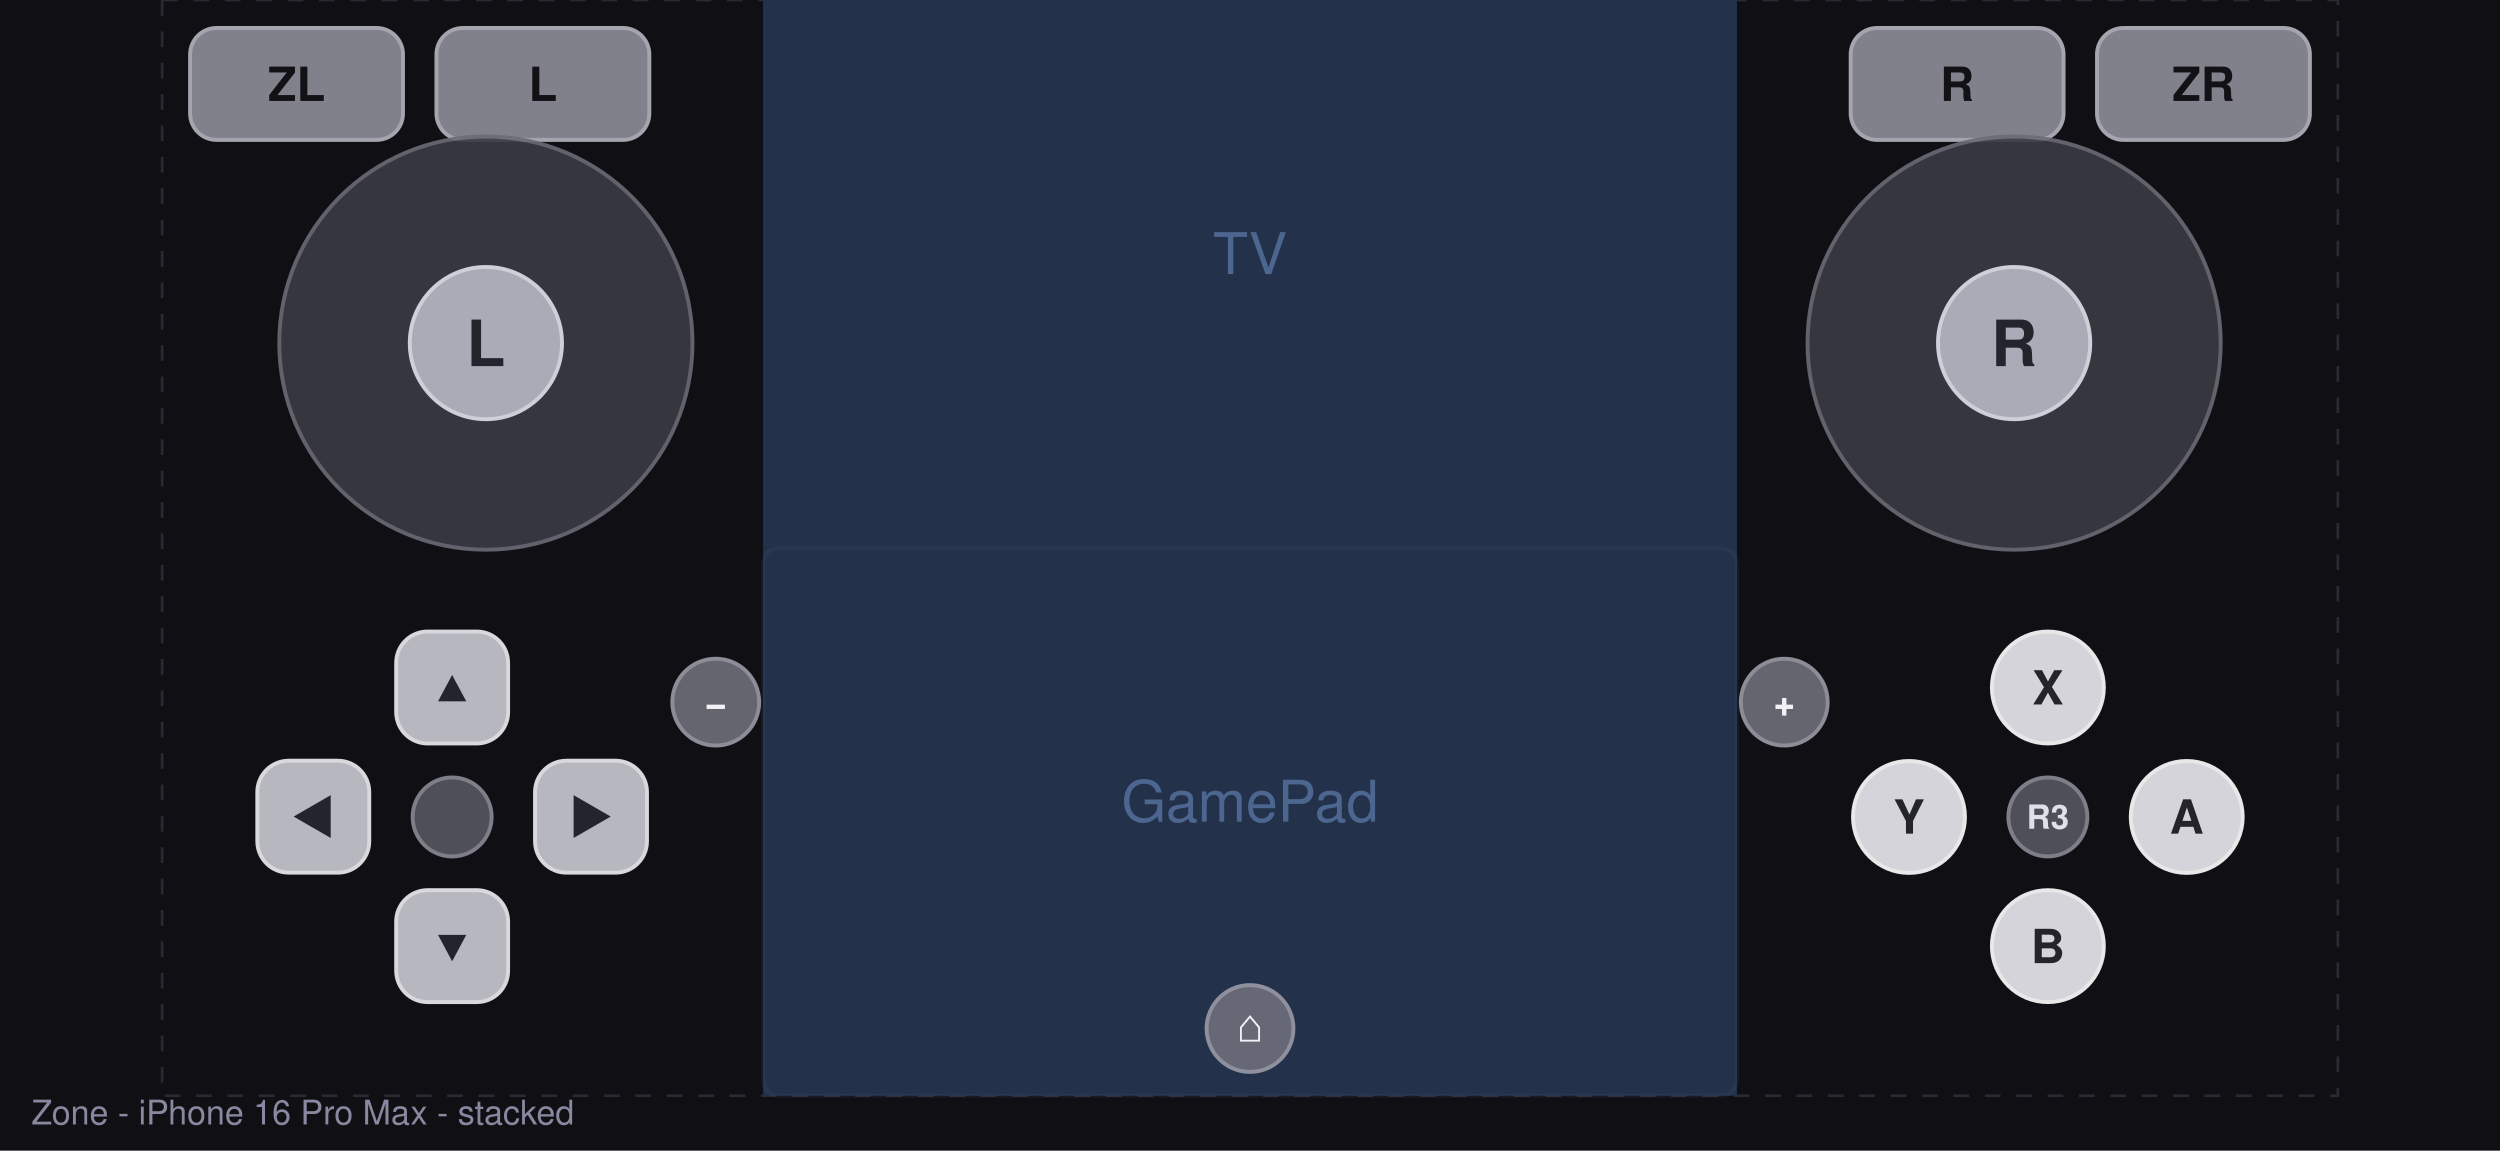
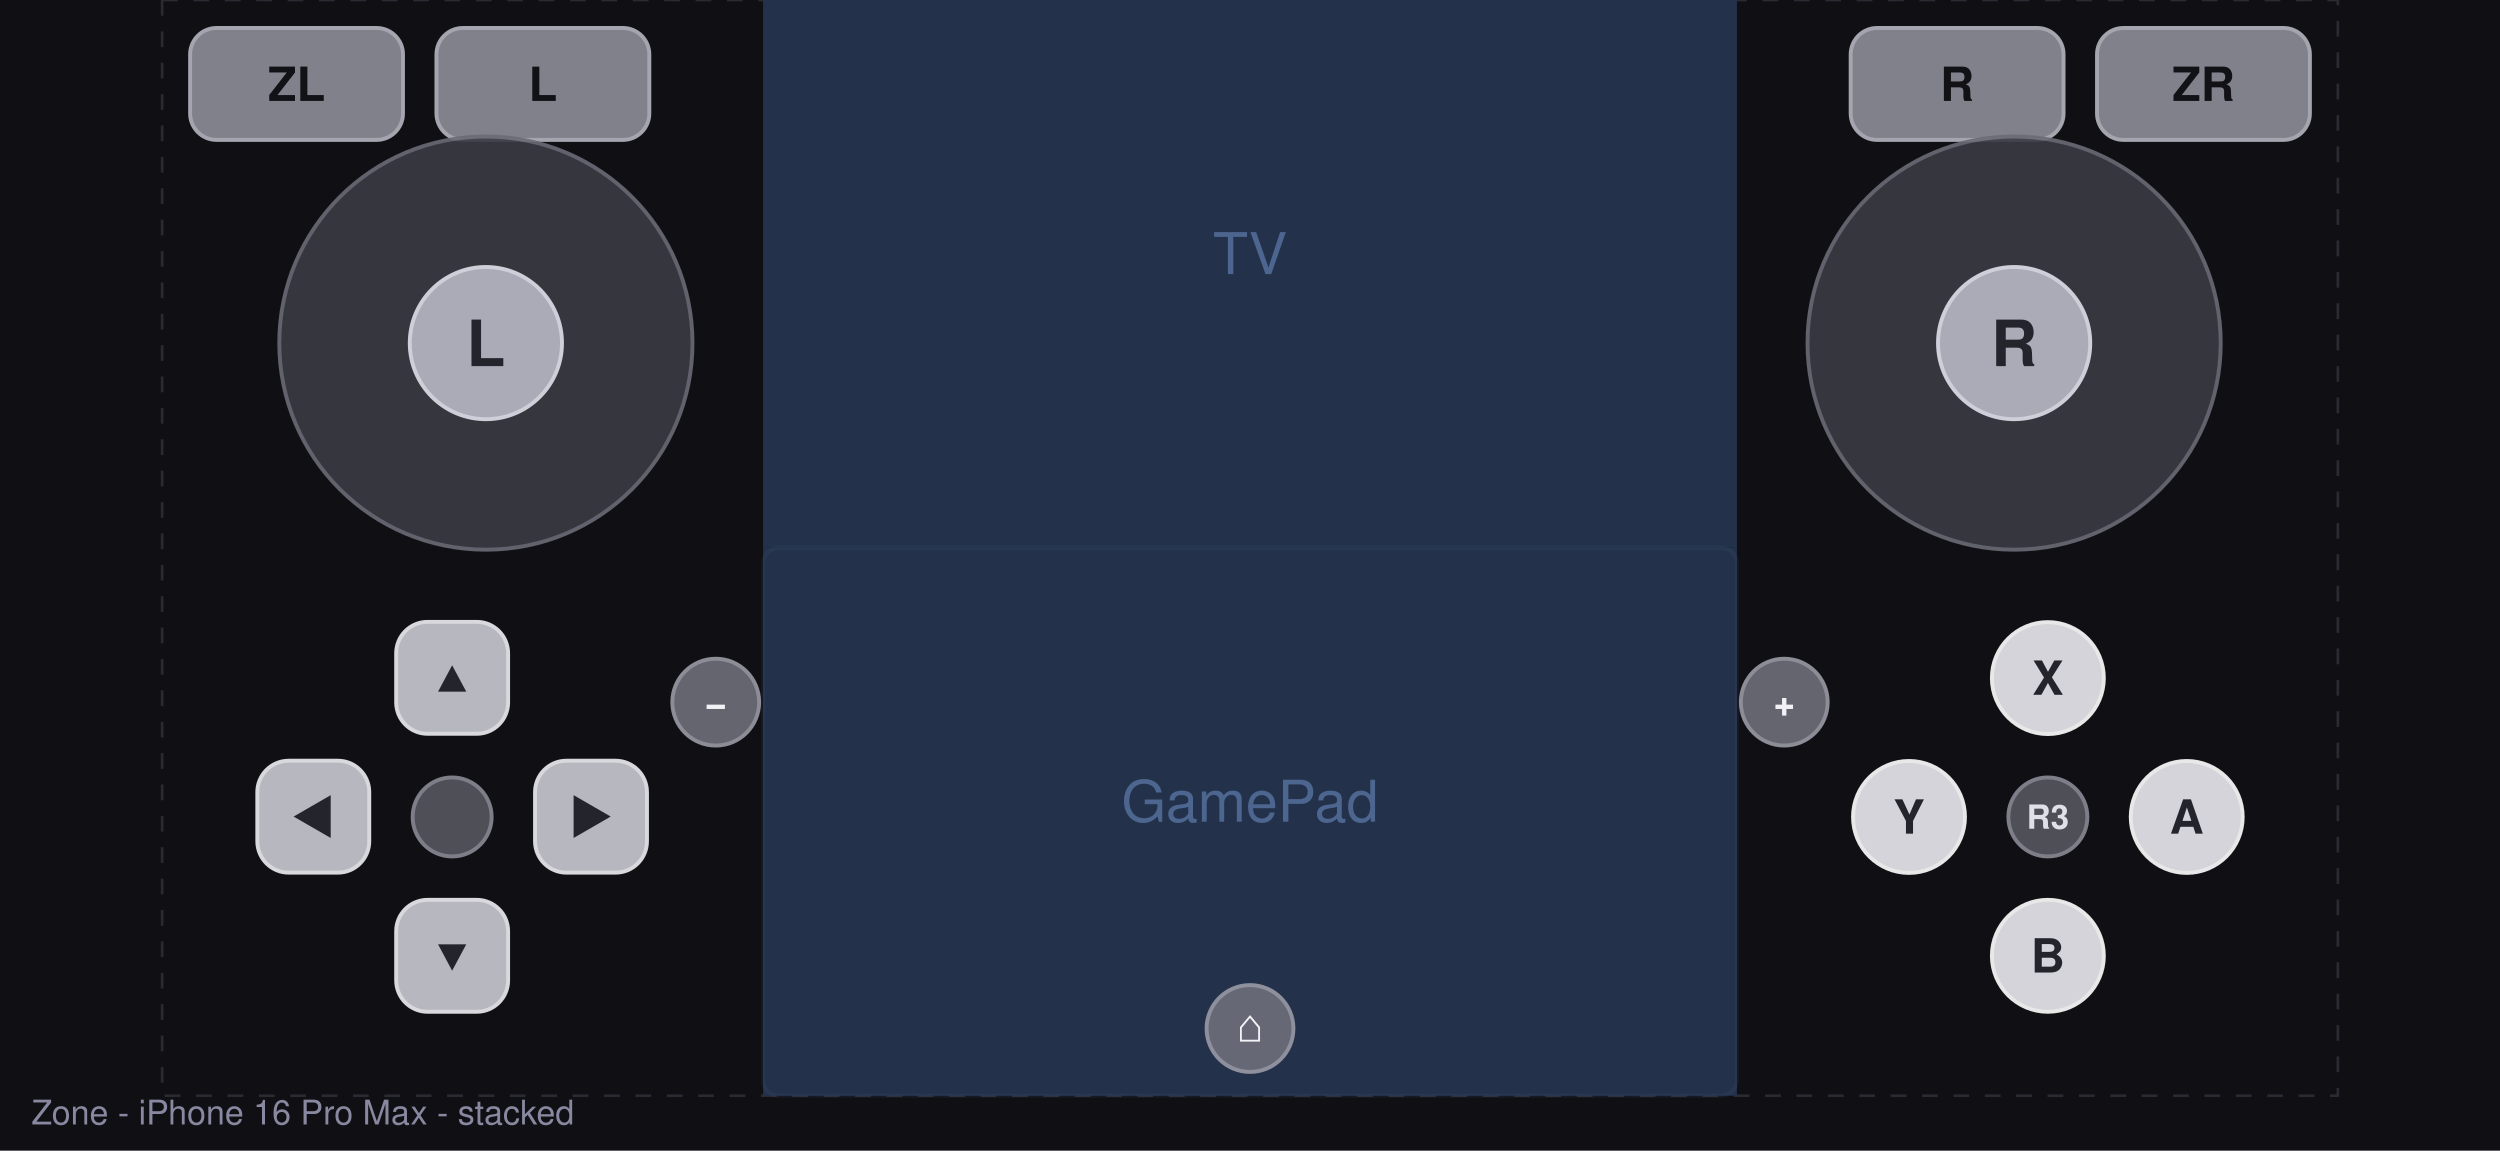
<svg xmlns="http://www.w3.org/2000/svg" width="956" height="440" viewBox="0 0 956.0 440.0" font-family="-apple-system, Helvetica, sans-serif">
  <rect width="100%" height="100%" fill="#101014" />
  <rect x="62.0" y="0.0" width="832.0" height="419.0" fill="none" stroke="#2a2a33" stroke-dasharray="6 6" />
  <rect x="291.8" y="0.0" width="372.4" height="209.5" fill="#23324a" />
  <text x="478.0" y="104.8" fill="#4d6690" font-size="22" text-anchor="middle">TV</text>
  <rect x="291.8" y="209.5" width="372.4" height="209.5" fill="#23324a" />
  <text x="478.0" y="314.2" fill="#4d6690" font-size="22" text-anchor="middle">GamePad</text>
  <rect x="291.8" y="209.5" width="372.4" height="209.5" rx="6.0" fill="none" stroke="#4d6690" stroke-width="1.5" opacity="0.12" />
  <rect x="72.7" y="10.7" width="81.4" height="42.8" rx="10.1" fill="#8d8d99" stroke="#b5b5c0" stroke-width="1.5" opacity="0.9" />
  <text x="113.4" y="38.6" fill="#111116" font-size="18.0" font-weight="600" text-anchor="middle" opacity="1.0">ZL</text>
  <rect x="166.9" y="10.7" width="81.4" height="42.8" rx="10.1" fill="#8d8d99" stroke="#b5b5c0" stroke-width="1.5" opacity="0.9" />
  <text x="207.6" y="38.6" fill="#111116" font-size="18.0" font-weight="600" text-anchor="middle" opacity="1.0">L</text>
  <rect x="801.9" y="10.7" width="81.4" height="42.8" rx="10.1" fill="#8d8d99" stroke="#b5b5c0" stroke-width="1.5" opacity="0.9" />
  <text x="842.6" y="38.6" fill="#111116" font-size="18.0" font-weight="600" text-anchor="middle" opacity="1.0">ZR</text>
  <rect x="707.7" y="10.7" width="81.4" height="42.8" rx="10.1" fill="#8d8d99" stroke="#b5b5c0" stroke-width="1.5" opacity="0.9" />
  <text x="748.4" y="38.6" fill="#111116" font-size="18.0" font-weight="600" text-anchor="middle" opacity="1.0">R</text>
  <circle cx="185.8" cy="131.2" r="79.0" fill="#3a3a44" stroke="#6a6a76" stroke-width="1.5" opacity="0.9" />
  <circle cx="185.8" cy="131.2" r="29.1" fill="#b8b8c4" stroke="#e0e0ea" stroke-width="1.5" opacity="0.9" />
  <text x="185.8" y="140.0" fill="#24242c" font-size="24.4" font-weight="600" text-anchor="middle" opacity="1.0">L</text>
  <circle cx="770.2" cy="131.2" r="79.0" fill="#3a3a44" stroke="#6a6a76" stroke-width="1.5" opacity="0.9" />
  <circle cx="770.2" cy="131.2" r="29.1" fill="#b8b8c4" stroke="#e0e0ea" stroke-width="1.5" opacity="0.9" />
  <text x="770.2" y="140.0" fill="#24242c" font-size="24.4" font-weight="600" text-anchor="middle" opacity="1.0">R</text>
-   <rect x="151.5" y="241.5" width="42.8" height="42.8" rx="12.0" fill="#c9c9d2" stroke="#ededf3" stroke-width="1.5" opacity="0.9" />
-   <text x="172.9" y="269.4" fill="#24242c" font-size="18.0" font-weight="600" text-anchor="middle" opacity="1.0">▲</text>
-   <rect x="151.5" y="340.4" width="42.8" height="42.8" rx="12.0" fill="#c9c9d2" stroke="#ededf3" stroke-width="1.5" opacity="0.9" />
-   <text x="172.9" y="368.3" fill="#24242c" font-size="18.0" font-weight="600" text-anchor="middle" opacity="1.0">▼</text>
+   <rect x="151.5" y="237.8" width="42.8" height="42.8" rx="12.0" fill="#c9c9d2" stroke="#ededf3" stroke-width="1.5" opacity="0.9" />
+   <text x="172.9" y="265.7" fill="#24242c" font-size="18.0" font-weight="600" text-anchor="middle" opacity="1.0">▲</text>
+   <rect x="151.5" y="344.1" width="42.8" height="42.8" rx="12.0" fill="#c9c9d2" stroke="#ededf3" stroke-width="1.5" opacity="0.9" />
+   <text x="172.9" y="371.9" fill="#24242c" font-size="18.0" font-weight="600" text-anchor="middle" opacity="1.0">▼</text>
  <rect x="98.4" y="290.9" width="42.8" height="42.8" rx="12.0" fill="#c9c9d2" stroke="#ededf3" stroke-width="1.5" opacity="0.9" />
  <text x="119.8" y="318.8" fill="#24242c" font-size="18.0" font-weight="600" text-anchor="middle" opacity="1.0">◀</text>
  <rect x="204.6" y="290.9" width="42.8" height="42.8" rx="12.0" fill="#c9c9d2" stroke="#ededf3" stroke-width="1.5" opacity="0.9" />
  <text x="226.0" y="318.8" fill="#24242c" font-size="18.0" font-weight="600" text-anchor="middle" opacity="1.0">▶</text>
  <circle cx="172.9" cy="312.4" r="15.1" fill="#55555f" stroke="#8a8a96" stroke-width="1.5" opacity="0.9" />
  <circle cx="273.7" cy="268.5" r="16.6" fill="#6e6e7a" stroke="#9a9aa6" stroke-width="1.5" opacity="0.9" />
  <text x="273.7" y="273.5" fill="#f2f2f6" font-size="13.9" font-weight="600" text-anchor="middle" opacity="1.0">−</text>
  <circle cx="682.3" cy="268.5" r="16.6" fill="#6e6e7a" stroke="#9a9aa6" stroke-width="1.5" opacity="0.9" />
  <text x="682.3" y="273.5" fill="#f2f2f6" font-size="13.9" font-weight="600" text-anchor="middle" opacity="1.0">+</text>
  <circle cx="478.0" cy="393.3" r="16.6" fill="#6e6e7a" stroke="#9a9aa6" stroke-width="1.5" opacity="0.9" />
  <text x="478.0" y="398.3" fill="#f2f2f6" font-size="13.9" font-weight="600" text-anchor="middle" opacity="1.0">⌂</text>
-   <circle cx="783.1" cy="262.9" r="21.4" fill="#e9e9ef" stroke="#ffffff" stroke-width="1.5" opacity="0.9" />
-   <text x="783.1" y="269.4" fill="#24242c" font-size="18.0" font-weight="600" text-anchor="middle" opacity="1.0">X</text>
+   <circle cx="783.1" cy="259.3" r="21.4" fill="#e9e9ef" stroke="#ffffff" stroke-width="1.5" opacity="0.9" />
+   <text x="783.1" y="265.7" fill="#24242c" font-size="18.0" font-weight="600" text-anchor="middle" opacity="1.0">X</text>
  <circle cx="730.0" cy="312.4" r="21.4" fill="#e9e9ef" stroke="#ffffff" stroke-width="1.5" opacity="0.9" />
  <text x="730.0" y="318.8" fill="#24242c" font-size="18.0" font-weight="600" text-anchor="middle" opacity="1.0">Y</text>
  <circle cx="836.2" cy="312.4" r="21.4" fill="#e9e9ef" stroke="#ffffff" stroke-width="1.5" opacity="0.9" />
  <text x="836.2" y="318.8" fill="#24242c" font-size="18.0" font-weight="600" text-anchor="middle" opacity="1.0">A</text>
-   <circle cx="783.1" cy="361.8" r="21.4" fill="#e9e9ef" stroke="#ffffff" stroke-width="1.5" opacity="0.9" />
-   <text x="783.1" y="368.3" fill="#24242c" font-size="18.0" font-weight="600" text-anchor="middle" opacity="1.0">B</text>
+   <circle cx="783.1" cy="365.5" r="21.4" fill="#e9e9ef" stroke="#ffffff" stroke-width="1.5" opacity="0.9" />
+   <text x="783.1" y="371.9" fill="#24242c" font-size="18.0" font-weight="600" text-anchor="middle" opacity="1.0">B</text>
  <circle cx="783.1" cy="312.4" r="15.1" fill="#55555f" stroke="#8a8a96" stroke-width="1.5" opacity="0.9" />
  <text x="783.1" y="316.9" fill="#e0e0e8" font-size="12.7" font-weight="600" text-anchor="middle" opacity="1.0">R3</text>
  <text x="12" y="430.0" fill="#8888a0" font-size="13">Zone - iPhone 16 Pro Max - stacked</text>
</svg>
